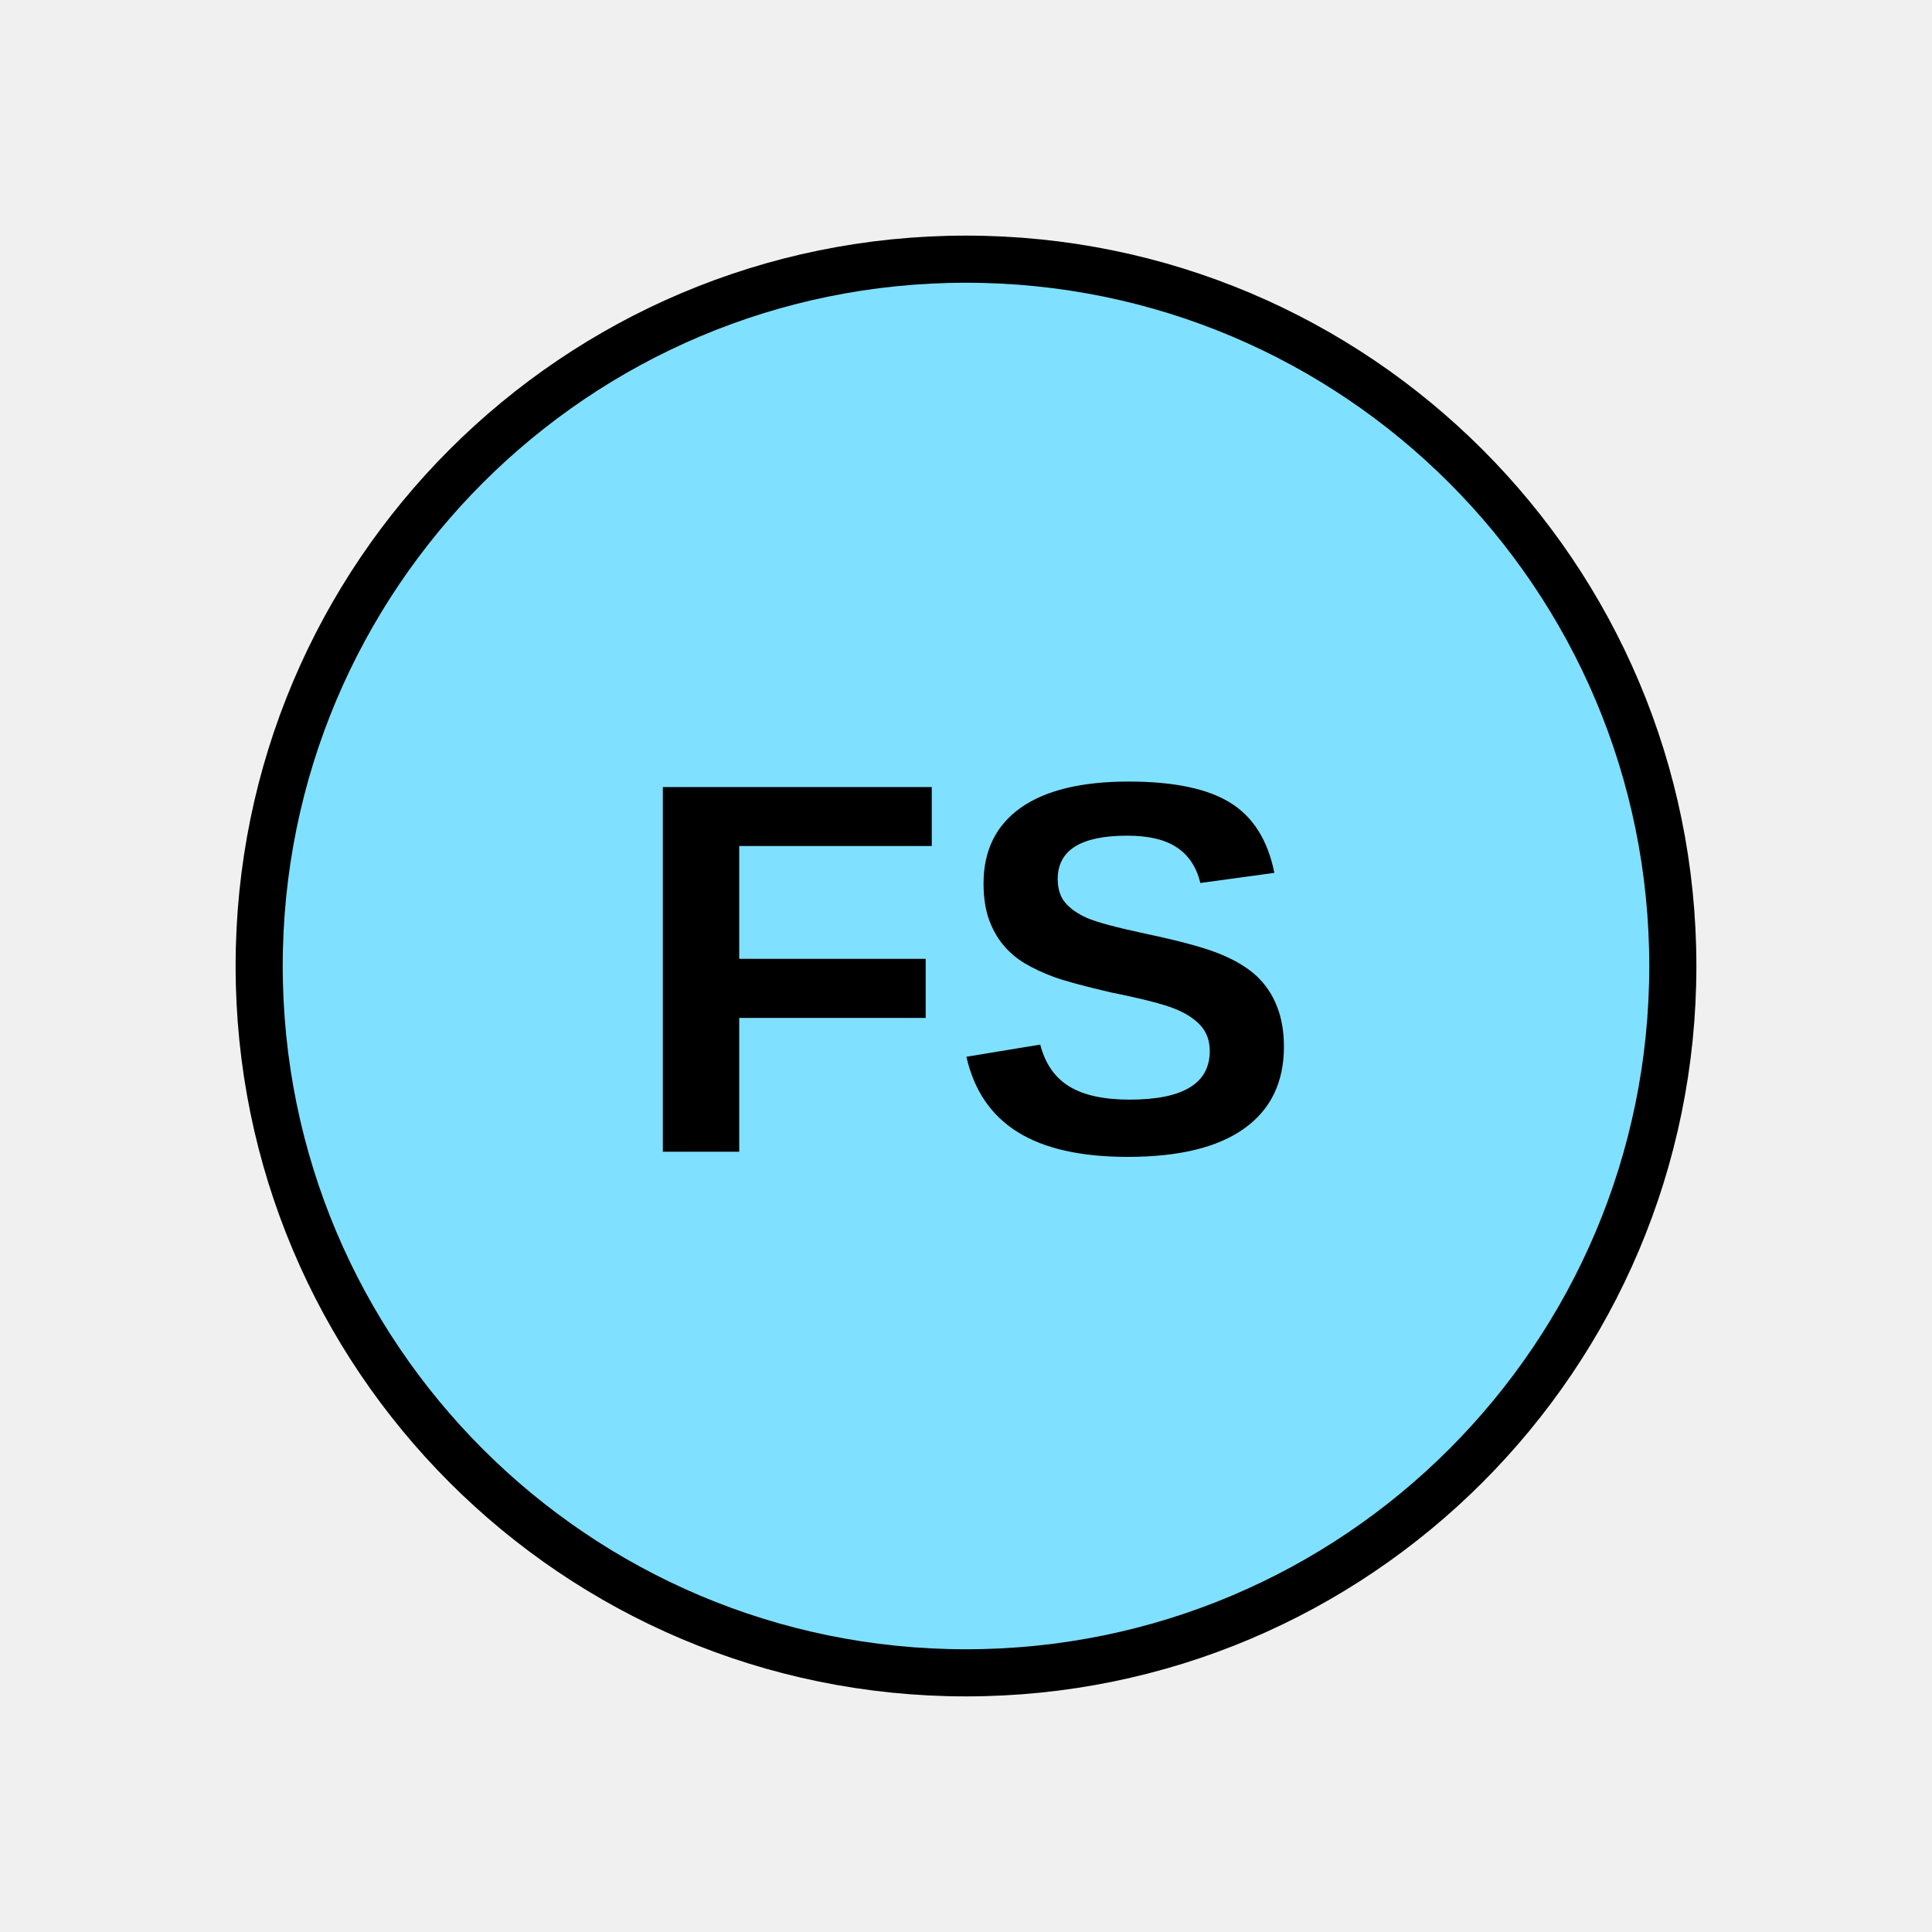
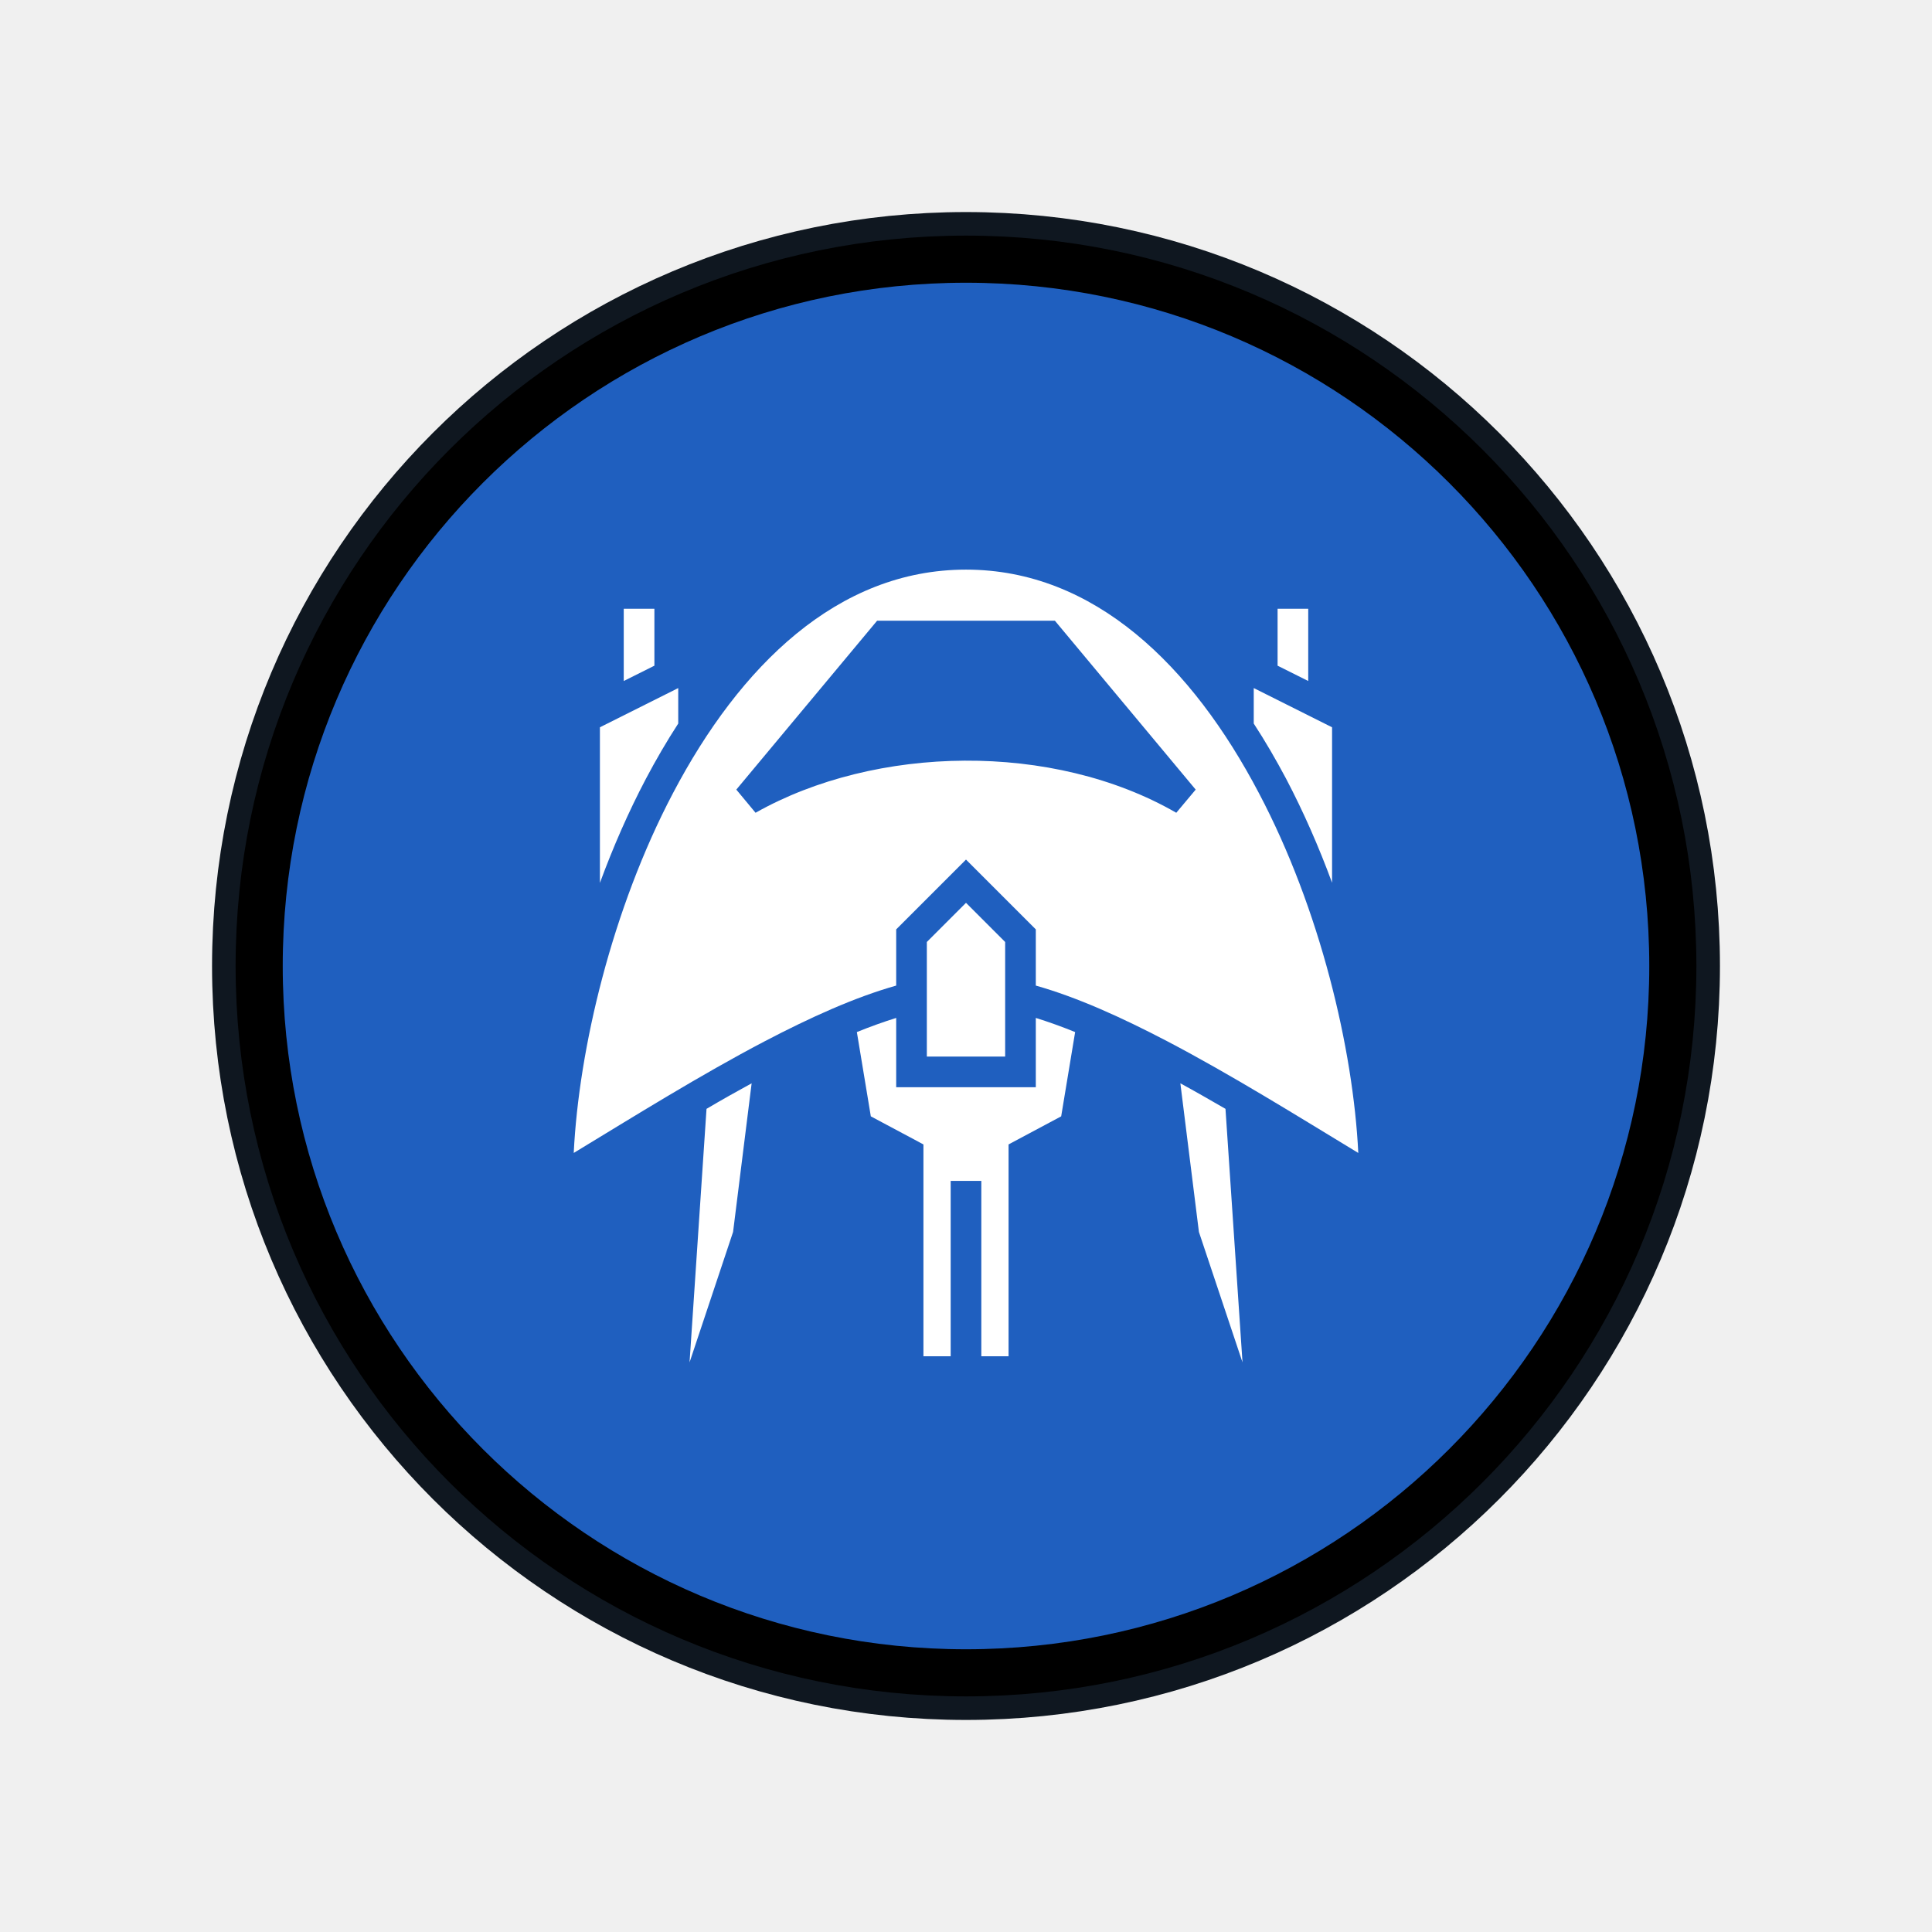
<svg xmlns="http://www.w3.org/2000/svg" version="1.2" baseProfile="tiny" viewBox="18 18 164 164">
-   <circle cx="100" cy="100" r="60" stroke-width="4" stroke="black" fill="rgb(128,224,255)" fill-opacity="1" />
-   <text x="100" y="103" text-anchor="middle" font-size="45" font-family="Arial" font-weight="bold" dominant-baseline="middle" stroke-width="3" stroke="none" fill="black">FS</text>
+   <circle cx="100" cy="100" r="60" stroke-width="8" stroke-linecap="round" stroke-linejoin="round" stroke="#0f1720" fill="none" />
+   <circle cx="100" cy="100" r="60" stroke-width="4" stroke="black" fill="#1f5fbf" fill-opacity="1" />
+   <g transform="translate(63.000,63.000) scale(0.144531)" fill="#ffffff" color="#ffffff" stroke="none">
+     <path fill="#ffffff" d="M256 23.2c-75.5 0-132.9 56.75-172.05 131.2c-35.92 68.2-55.33 150.3-58.34 211.4c36.08-21.9 74.59-45.9 112.19-65.6c26.8-14 52.8-25.8 77.2-32.7v-33l41-41l41 41v33c24.4 6.9 50.4 18.7 77.2 32.7c37.6 19.7 76.1 43.7 112.2 65.6c-3-61.1-22.4-143.2-58.4-211.4c-39.1-74.45-96.5-131.2-172-131.2m-201.01 23v42.42l18-9V46.2zm384.01 0v33.42l18 8.99V46.2zm-235.2 7h104.4l82.7 99.2l-11.4 13.6c-72.5-41.8-176.6-39.8-247.1 0l-11.3-13.6zM86.99 92.76l-46 23.04v91.4c7.7-20.9 16.71-41.6 27.04-61.2c5.87-11.1 12.2-22 18.96-32.4zm338.01 0v20.84c6.8 10.4 13.1 21.3 19 32.4c10.3 19.6 19.3 40.2 27 61.1v-91.3zM256 218.9l-23 23v67.3h46v-67.3zm-41 67.6c-7.4 2.3-15.2 5.1-23.1 8.3l8.2 49.5l30.9 16.5v124.4h16v-103h18v103h16V360.8l30.9-16.5l8.2-49.5c-7.9-3.2-15.7-6-23.1-8.3v40.7h-82zm-84.9 38.4c-8.8 4.8-17.7 9.8-26.5 15l-9.96 148.9l25.56-76.6zm251.8 0l10.9 87.3l25.6 76.6l-10-148.9c-8.8-5.1-17.7-10.2-26.5-15" />
+   </g>
</svg>
